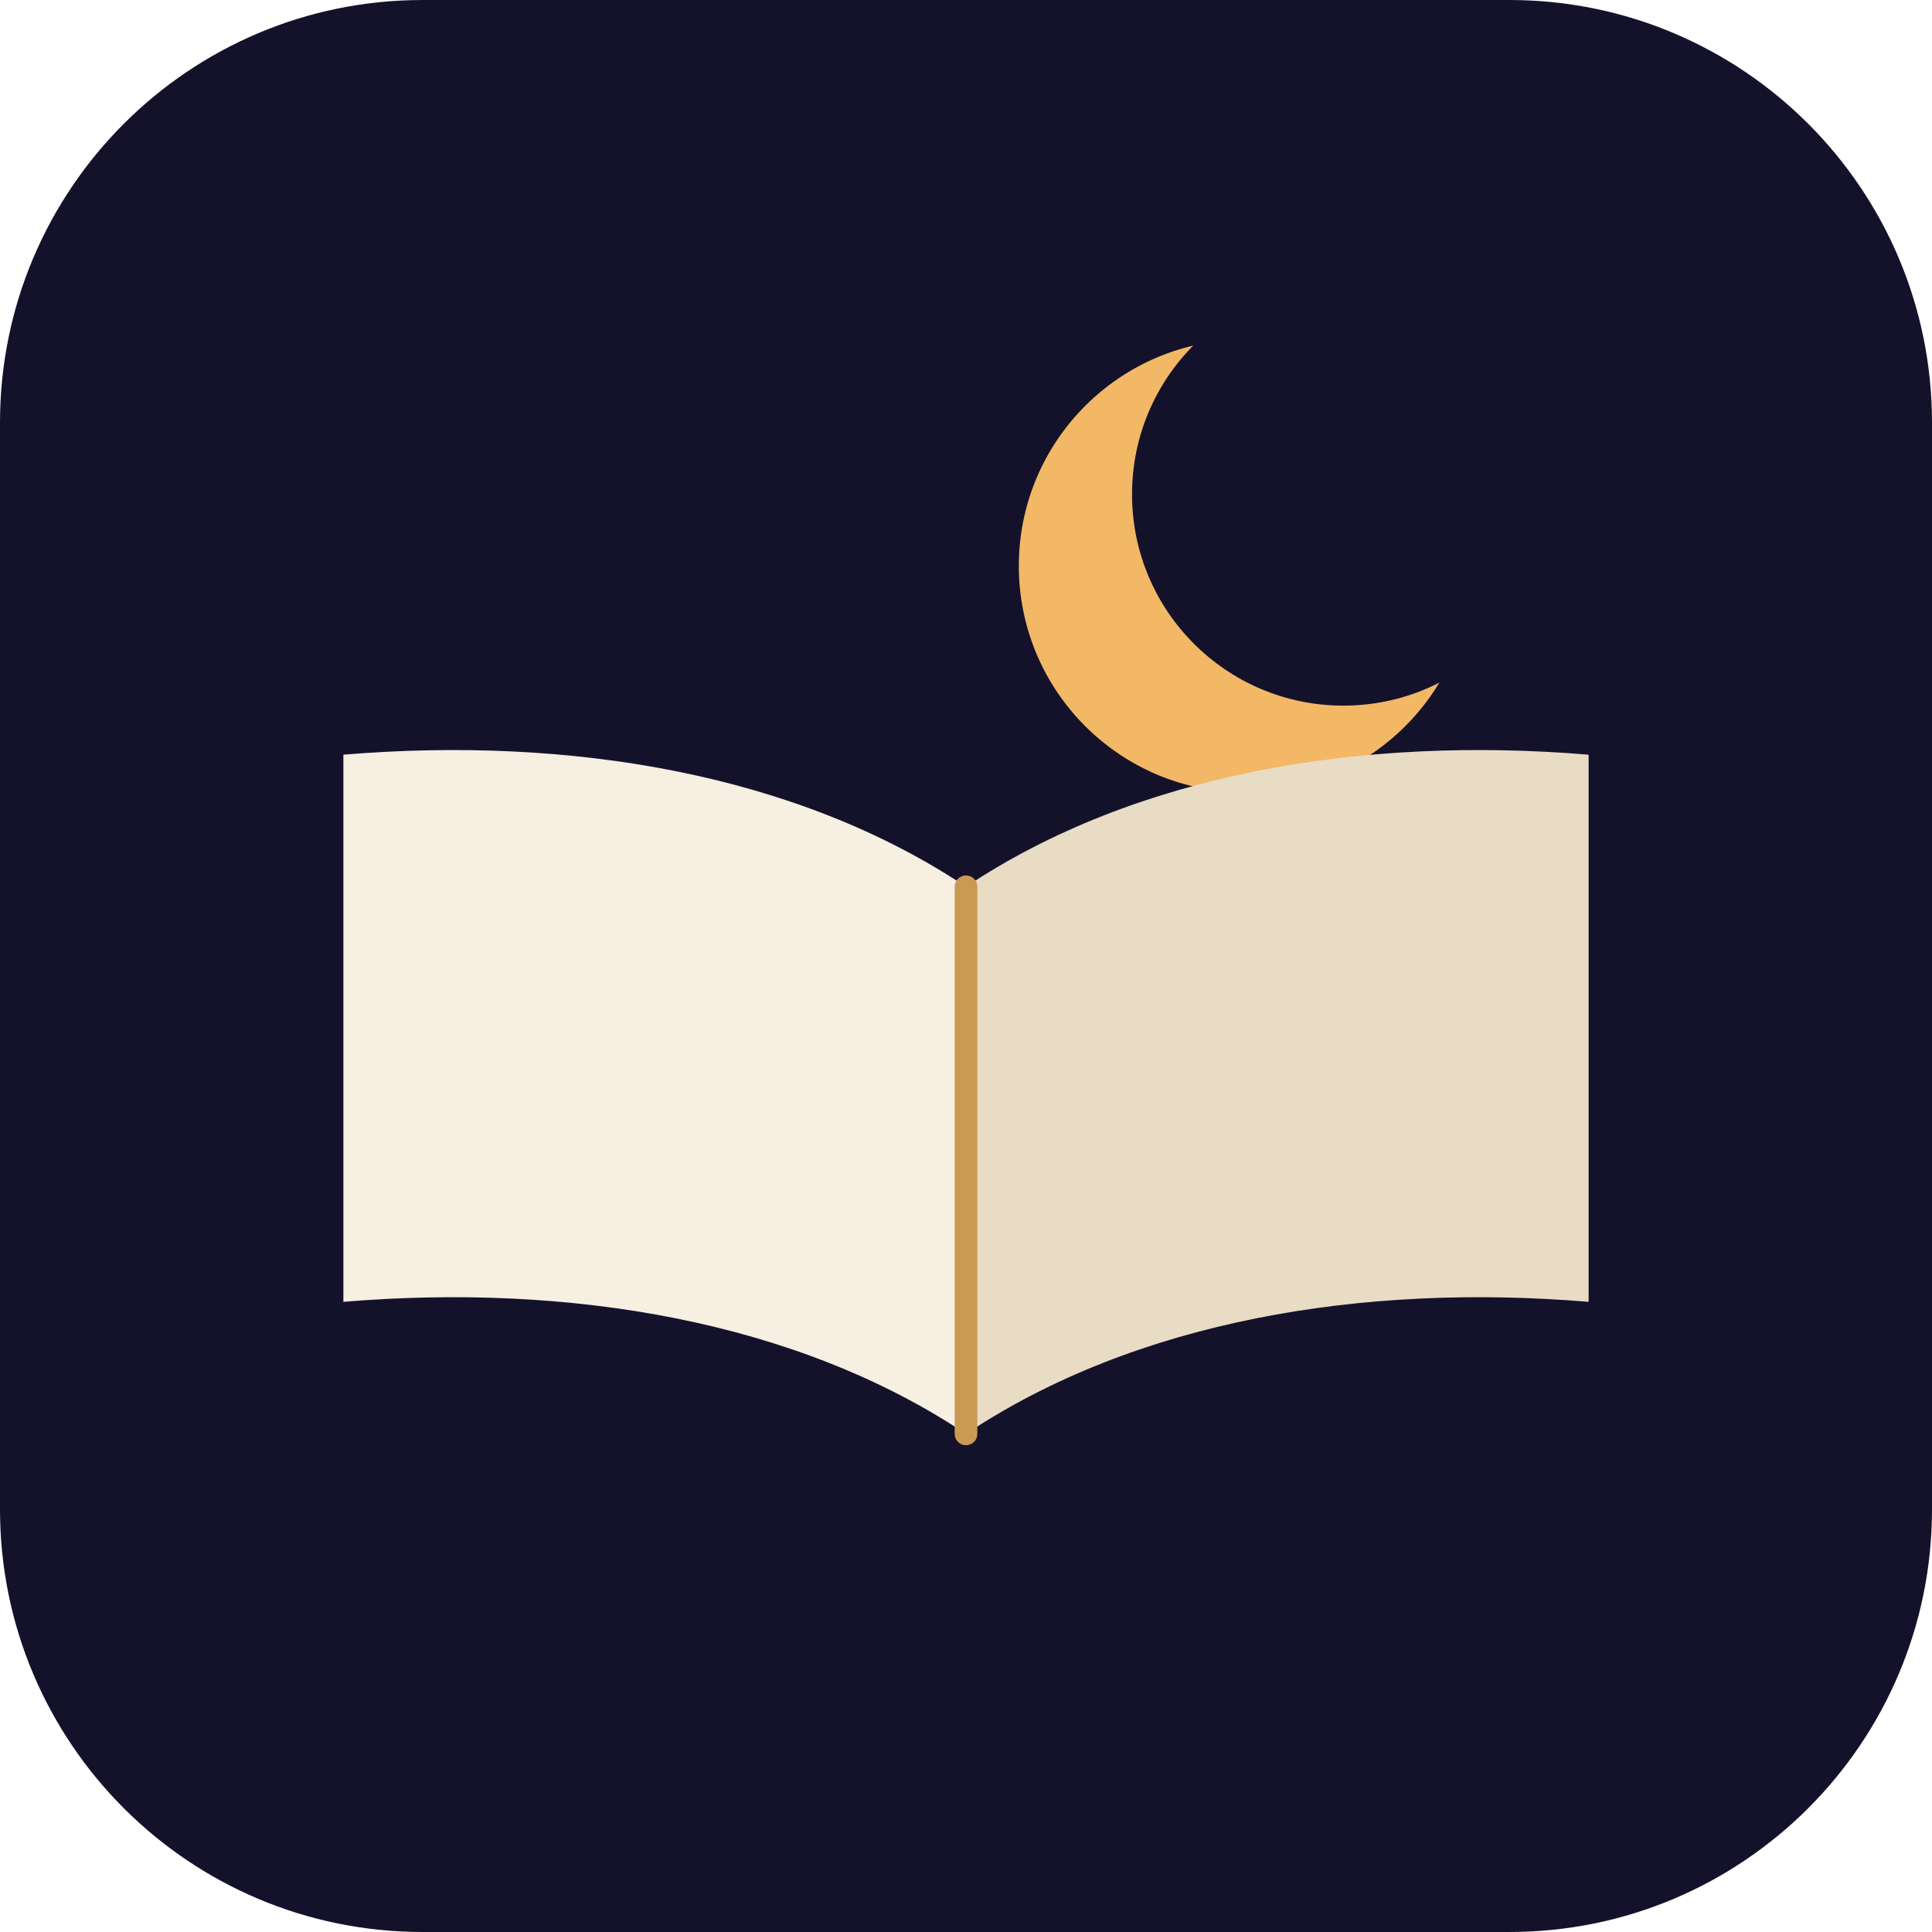
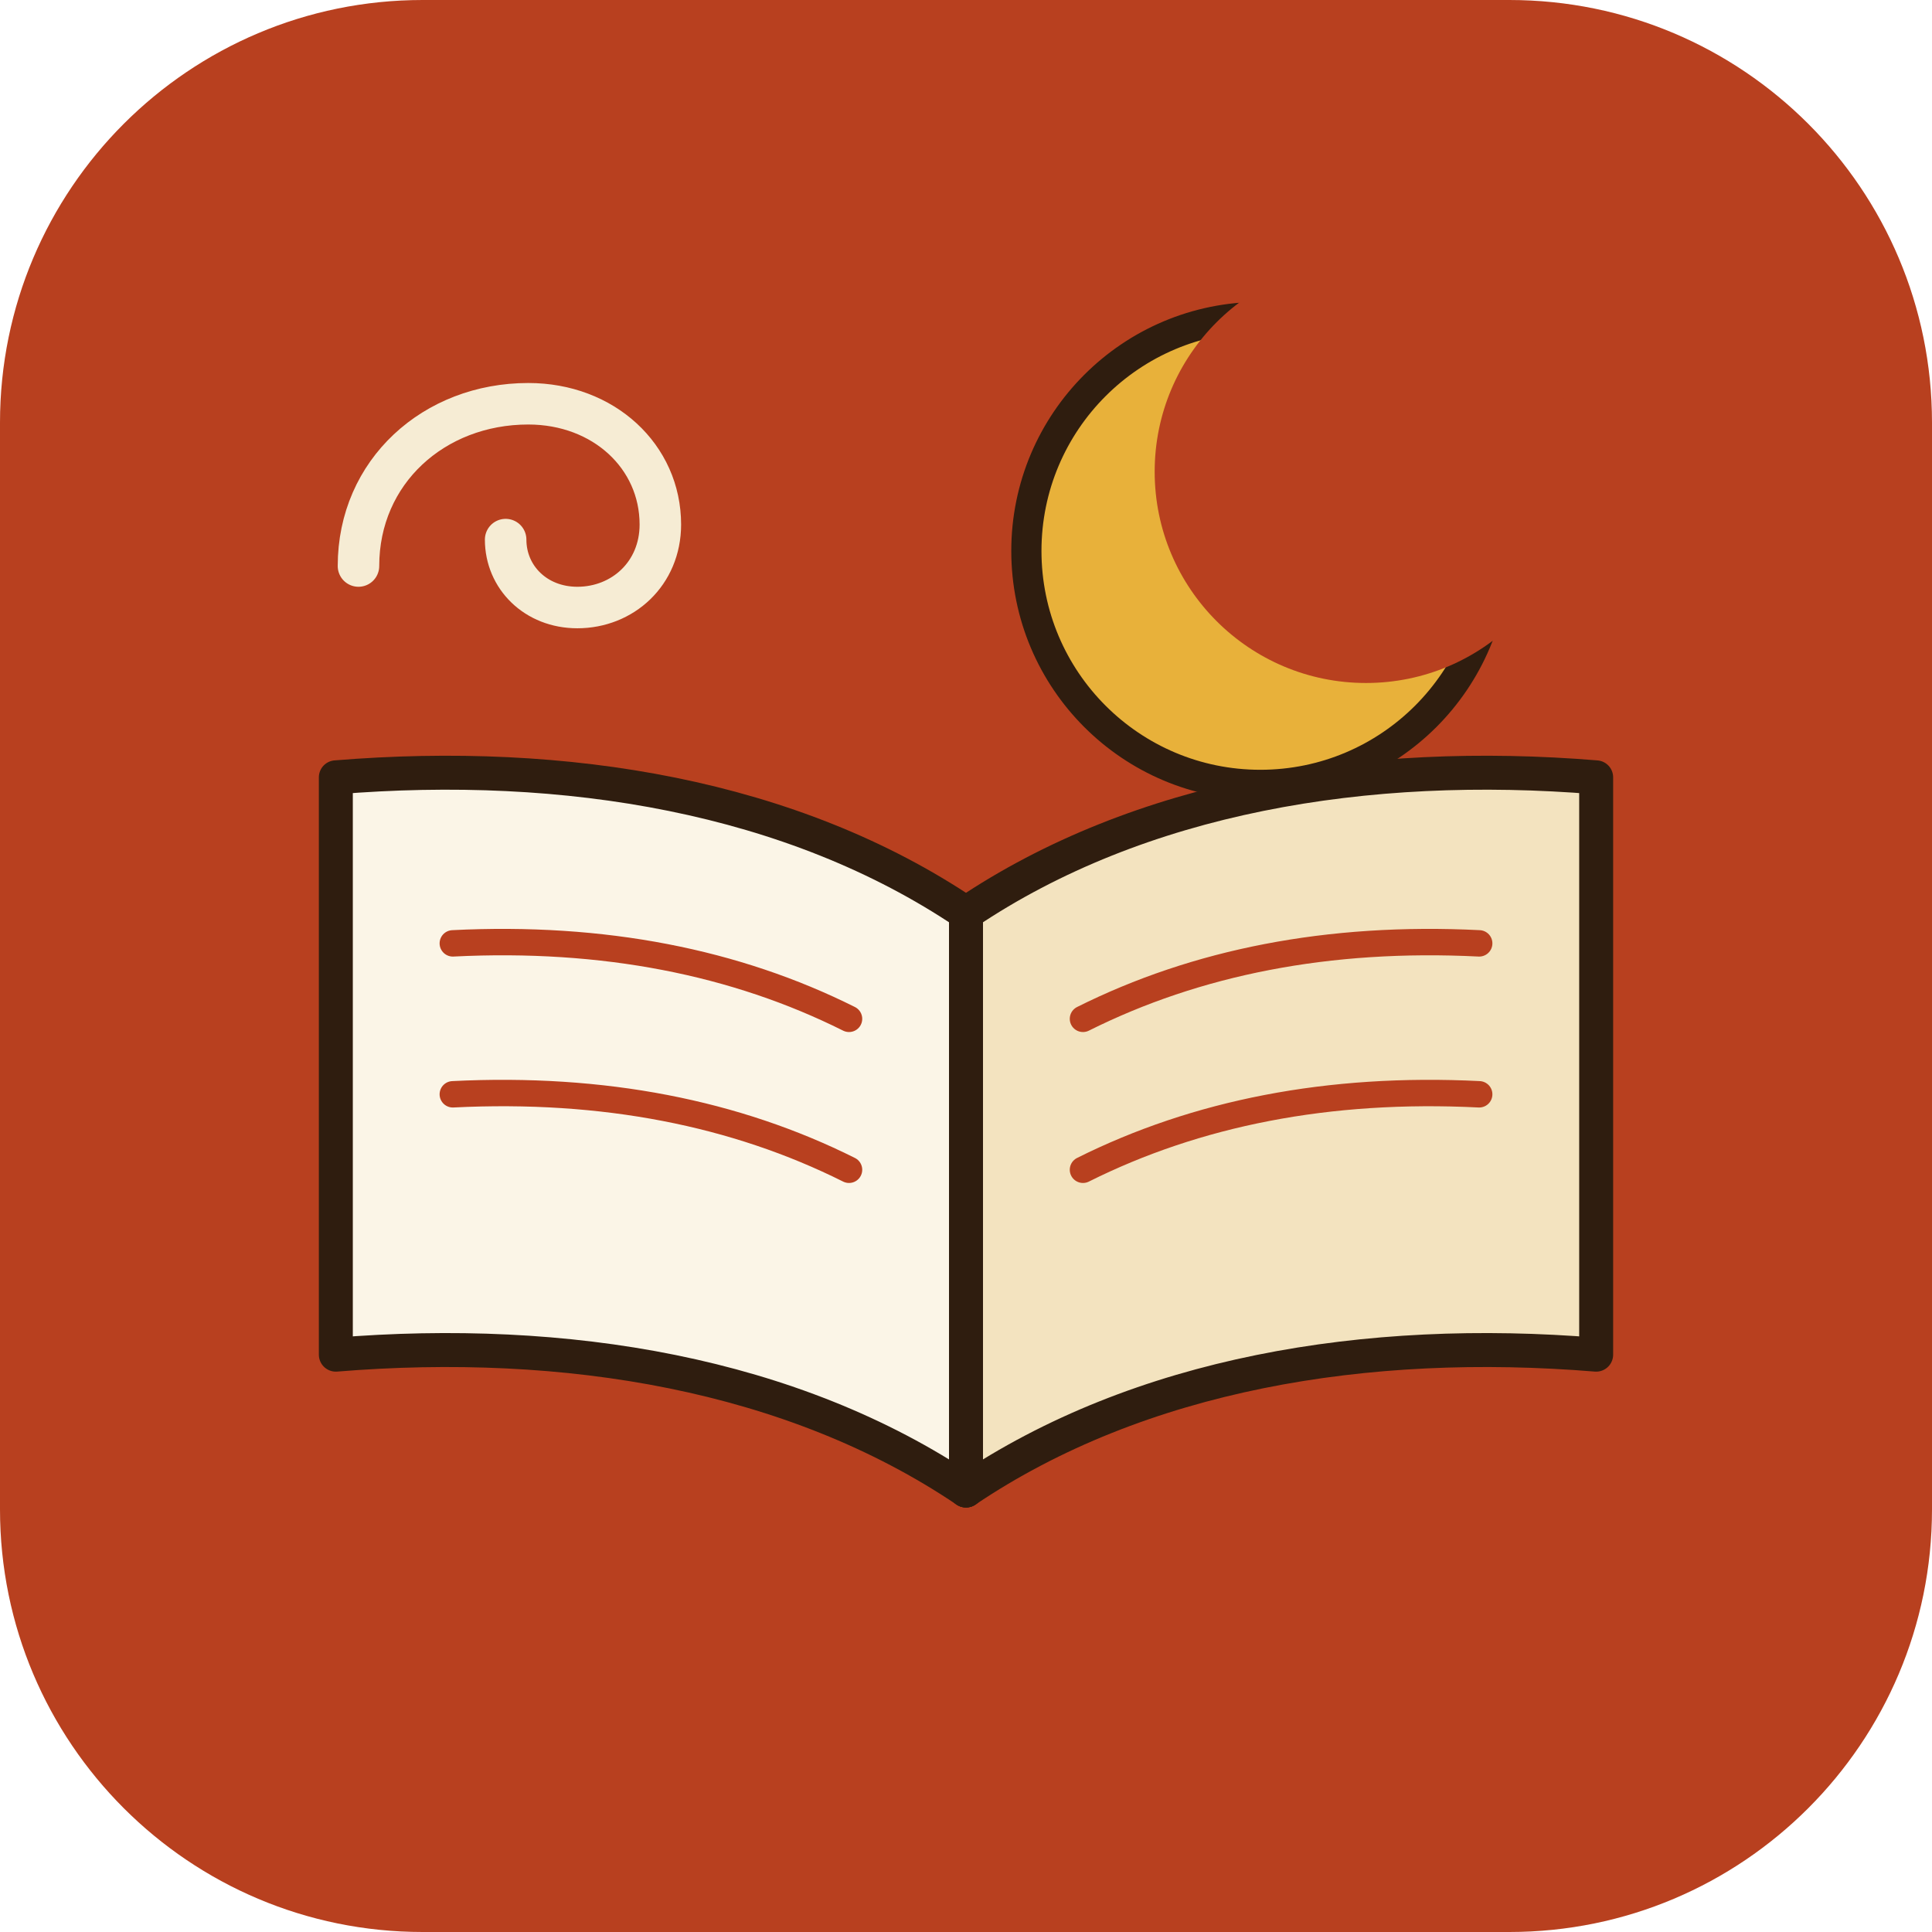
<svg xmlns="http://www.w3.org/2000/svg" viewBox="0 0 1024 1024">
-   <rect width="1024" height="1024" rx="224" fill="#14122b" />
-   <circle cx="660" cy="300" r="120" fill="#f2b866" />
-   <circle cx="712" cy="262" r="112" fill="#14122b" />
-   <path d="M512 760c-90-60-210-80-330-70V400c120-10 240 10 330 70z" fill="#f6efe2" />
-   <path d="M512 760c90-60 210-80 330-70V400c-120-10-240 10-330 70z" fill="#e9dcc5" />
-   <path d="M512 470v290" stroke="#c99a52" stroke-width="12" stroke-linecap="round" />
+   <rect width="1024" height="1024" rx="224" fill="#b8401f" />
+   <circle cx="668" cy="292" r="124" fill="#e8b13a" stroke="#2f1d0f" stroke-width="16" />
+   <circle cx="724" cy="250" r="112" fill="#b8401f" />
+   <path d="M190 300c0-50 40-86 90-86c40 0 70 28 70 64c0 26-20 44-44 44c-22 0-38-16-38-36" fill="none" stroke="#f6ecd4" stroke-width="22" stroke-linecap="round" />
+   <path d="M512 790c-92-62-212-82-334-72V412c122-10 242 10 334 72z" fill="#fbf5e7" stroke="#2f1d0f" stroke-width="18" stroke-linejoin="round" />
+   <path d="M512 790c92-62 212-82 334-72V412c-122-10-242 10-334 72z" fill="#f3e3bf" stroke="#2f1d0f" stroke-width="18" stroke-linejoin="round" />
+   <path d="M512 484v306" stroke="#2f1d0f" stroke-width="18" stroke-linecap="round" />
+   <path d="M240 500c80-4 150 10 210 40M240 580c80-4 150 10 210 40M574 540c60-30 130-44 210-40M574 620c60-30 130-44 210-40" fill="none" stroke="#b8401f" stroke-width="14" stroke-linecap="round" />
</svg>
